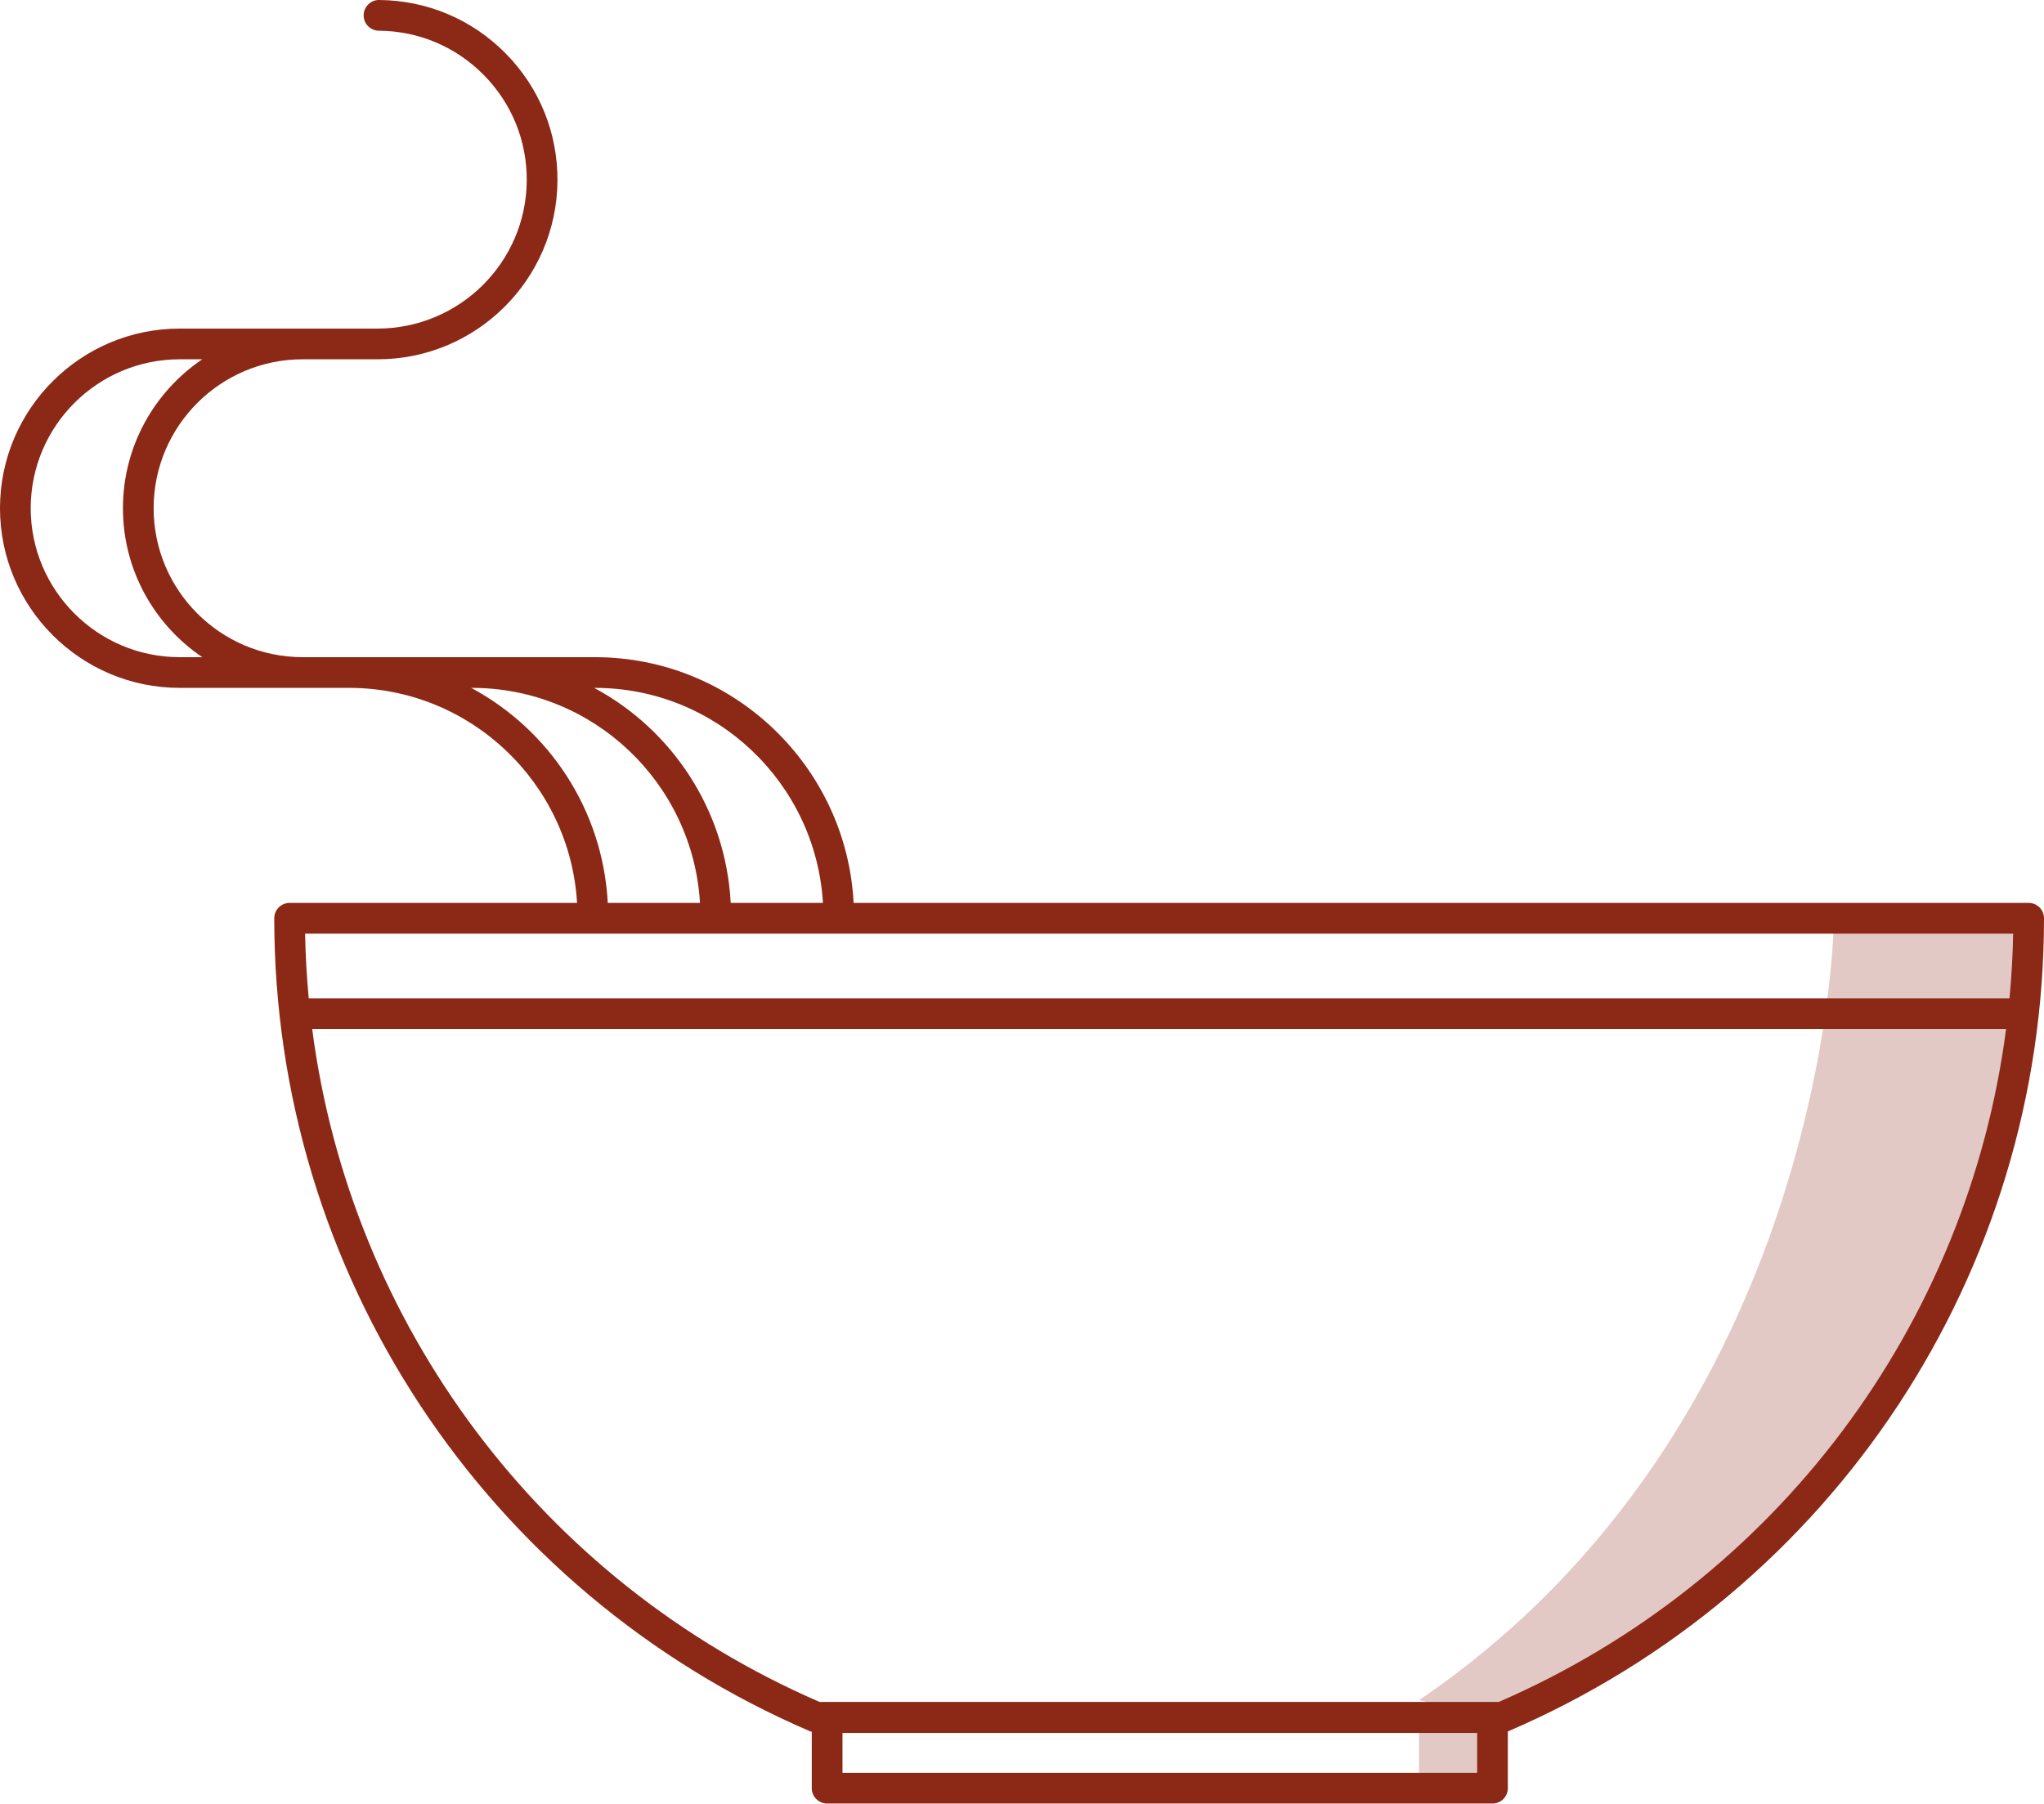
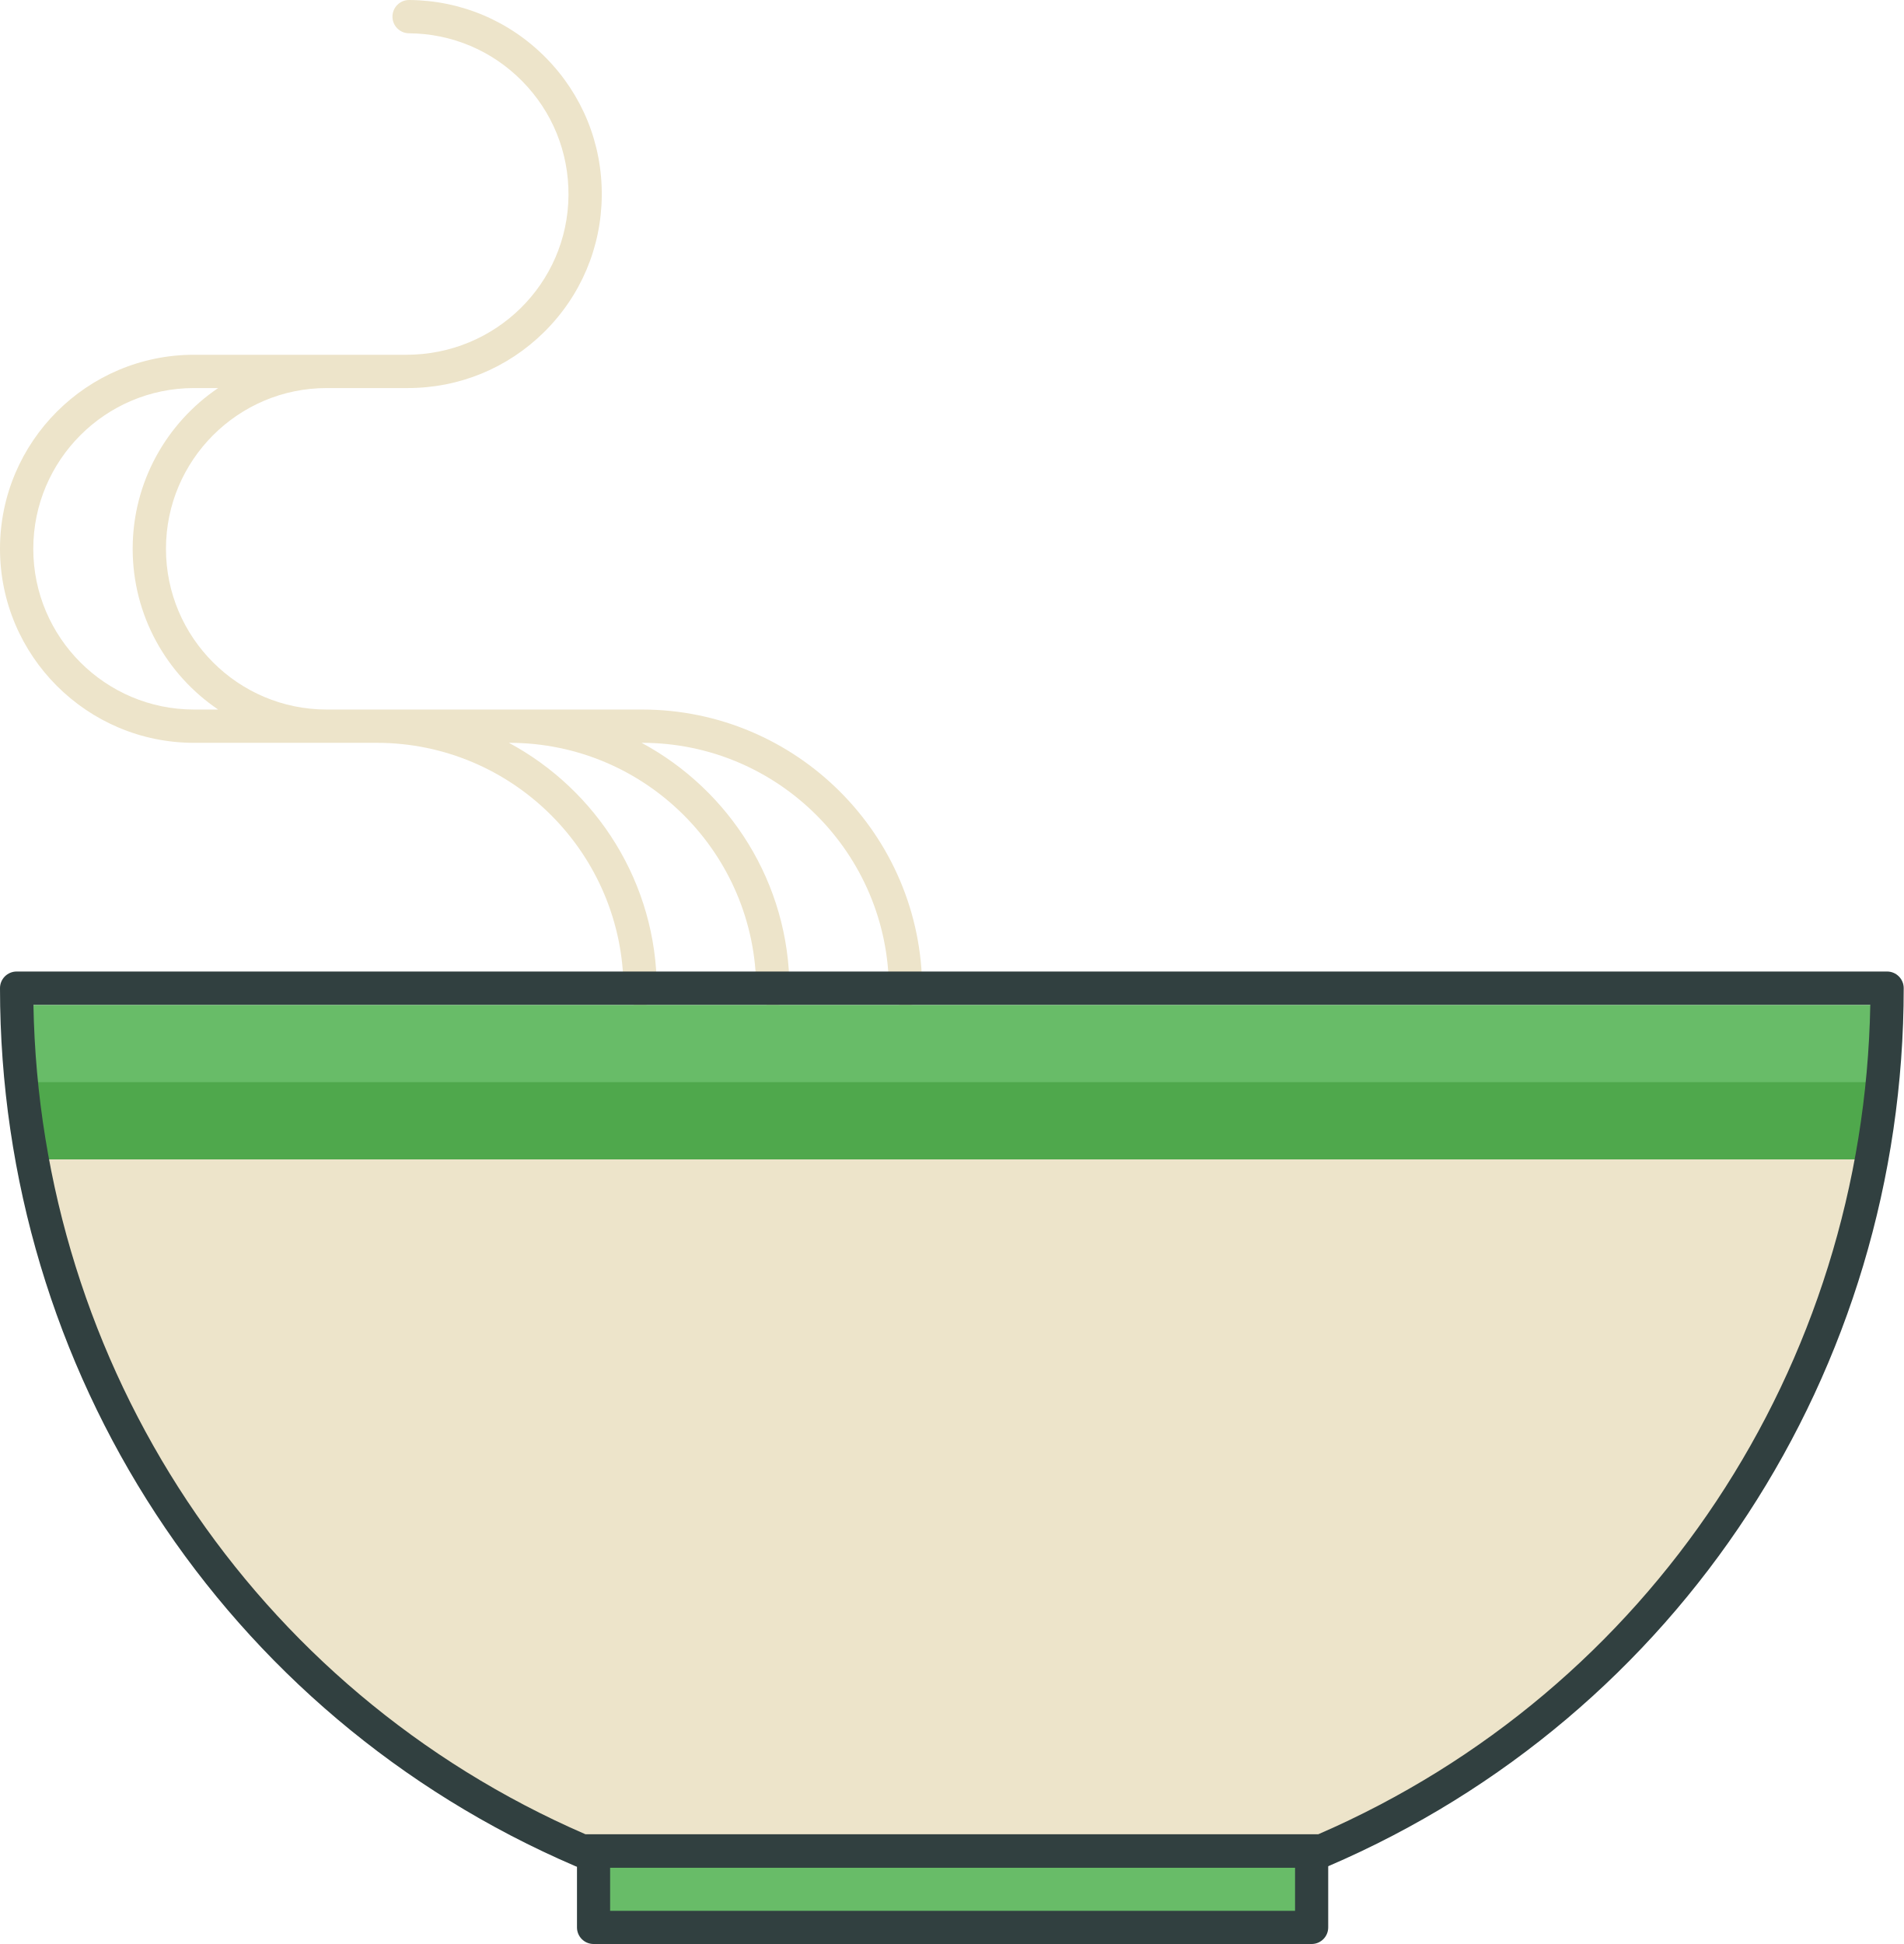
- <svg xmlns="http://www.w3.org/2000/svg" version="1.1" id="Layer_1" x="0px" y="0px" width="166px" height="146.507px" viewBox="0 0 166 146.507" enable-background="new 0 0 166 146.507" xml:space="preserve">
+ <svg xmlns="http://www.w3.org/2000/svg" version="1.1" id="Layer_1" x="0px" y="0px" width="143px" height="146px" viewBox="0 0 143 146" enable-background="new 0 0 143 146" xml:space="preserve">
  <g>
-     <path fill="#8C2816" d="M164.753,73.346H69.327c-0.584-11.102-9.773-19.962-21.018-19.962h-9.985H24.577   c-6.671,0-12.1-5.428-12.1-12.099s5.428-12.099,12.1-12.099h5.996c0.036,0,0.072,0,0.108,0c7.997,0,14.532-6.476,14.592-14.486   c0.029-3.898-1.462-7.574-4.198-10.35C38.34,1.574,34.687,0.029,30.788,0c-0.673-0.009-1.251,0.549-1.256,1.238   c-0.005,0.689,0.549,1.251,1.238,1.256c3.232,0.024,6.26,1.305,8.528,3.607c2.269,2.302,3.505,5.349,3.481,8.581   c-0.049,6.641-5.467,12.01-12.135,12.01c-0.03,0-0.06,0-0.091,0H14.593C6.547,26.692,0,33.239,0,41.285   c0,8.046,6.547,14.593,14.593,14.593h9.985h3.764c9.869,0,17.944,7.741,18.524,17.468H23.52c-0.689,0-1.247,0.558-1.247,1.247   c0,28.77,17.089,54.698,43.536,66.055c0.037,0.016,0.079,0.012,0.117,0.024v4.588c0,0.689,0.558,1.247,1.247,1.247h54.036   c0.689,0,1.247-0.558,1.247-1.247v-4.611l0.008-0.002C148.911,129.291,166,103.363,166,74.593   C166,73.904,165.442,73.346,164.753,73.346z M14.593,53.384c-6.671,0-12.099-5.428-12.099-12.099s5.427-12.099,12.099-12.099h1.834   c-3.884,2.625-6.443,7.069-6.443,12.099c0,5.03,2.559,9.474,6.443,12.099H14.593z M48.31,55.878   c9.869,0,17.943,7.741,18.524,17.468h-7.491c-0.397-7.56-4.773-14.079-11.091-17.468H48.31z M38.268,55.878h0.057   c9.869,0,17.944,7.741,18.524,17.468h-7.49C48.962,65.786,44.586,59.267,38.268,55.878z M163.495,75.84   c-0.032,1.767-0.133,3.522-0.296,5.263H25.074c-0.163-1.741-0.264-3.495-0.296-5.263H163.495z M119.963,144.013H68.421v-3.242   h51.542V144.013z M121.715,138.255H66.559c-22.608-9.805-38.079-30.665-41.205-54.659H162.92   C159.794,107.59,144.323,128.45,121.715,138.255z" />
-     <path opacity="0.25" fill="#8C2816" d="M148.903,75.419c0,0-0.687,40.279-33.659,62.692l4.847,1.095h1.917   c0,0,24.147-7.042,34.909-32.333c10.762-25.291,7.671-32.618,7.671-32.618L148.903,75.419z" />
-     <rect x="115.244" y="139.816" opacity="0.25" fill="#8C2816" width="5.724" height="5.419" />
+     <rect x="44.83" y="139.206" fill="#68BC68" width="53.406" height="5.694" />
+     <path fill="#EDE4CA" d="M2.937,81.957H141.59c0,0-4.26,41.749-43.01,57.249H44.83C44.83,139.206,0.304,118.708,2.937,81.957z" />
+     <path fill="#314040" d="M98.525,146H44.586c-0.688,0-1.245-0.557-1.245-1.245v-5.726c0-0.688,0.557-1.245,1.245-1.245h53.939   c0.688,0,1.245,0.557,1.245,1.245v5.726C99.77,145.443,99.213,146,98.525,146z M45.83,143.51h51.45v-3.236H45.83V143.51z" />
+     <path fill="#EDE4CA" d="M48.229,53.288h-9.966H24.539c-6.657,0-12.072-5.416-12.072-12.072s5.416-12.072,12.072-12.072h5.985   c0.037,0,0.074,0,0.111,0c3.85,0,7.478-1.486,10.224-4.192c2.772-2.731,4.315-6.38,4.344-10.272   c0.029-3.892-1.46-7.562-4.192-10.335C38.279,1.571,34.631,0.028,30.739,0c-0.004,0-0.006,0-0.009,0   c-0.686,0-1.245,0.554-1.25,1.241C29.475,1.932,30.03,2.495,30.72,2.5c3.225,0.023,6.247,1.302,8.51,3.599   c2.263,2.297,3.496,5.338,3.473,8.562c-0.049,6.657-5.493,11.995-12.198,11.983H14.572C6.537,26.644,0,33.181,0,41.216   c0,8.035,6.537,14.572,14.572,14.572h9.966h3.758c10.224,0,18.542,8.318,18.542,18.542c0,0.691,0.56,1.25,1.25,1.25   c0.69,0,1.25-0.559,1.25-1.25c0-8.012-4.504-14.989-11.11-18.542h0.034c10.224,0,18.542,8.318,18.542,18.542   c0,0.691,0.56,1.25,1.25,1.25c0.69,0,1.25-0.559,1.25-1.25c0-8.012-4.504-14.989-11.11-18.542h0.035   c10.224,0,18.542,8.318,18.542,18.542c0,0.691,0.56,1.25,1.25,1.25c0.69,0,1.25-0.559,1.25-1.25   C69.27,62.728,59.831,53.288,48.229,53.288z M14.572,53.288C7.916,53.288,2.5,47.872,2.5,41.216s5.416-12.072,12.072-12.072h1.814   c-3.871,2.622-6.42,7.055-6.42,12.072c0,5.017,2.549,9.45,6.42,12.072H14.572z" />
+     <polygon fill="#68BC68" points="140.249,83.614 2.825,83.614 1.803,75.471 141.59,75.471  " />
+     <polygon fill="#4FA84C" points="139.86,87.075 2.873,87.075 2.234,83.985 2.234,81.273 140.707,81.273 140.249,83.614  " />
+     <g>
+       <g>
+         <path fill="#314040" d="M99.286,140.257H43.715c-0.169,0-0.337-0.034-0.493-0.102C16.82,128.819,0,102.936,0,74.214     c0-0.69,0.56-1.25,1.25-1.25h140.5c0.69,0,1.25,0.56,1.25,1.25c0,28.722-16.819,54.604-43.221,65.941     C99.624,140.223,99.456,140.257,99.286,140.257z M43.974,137.757h55.054c24.966-10.827,40.975-35.158,41.461-62.293H2.511     C2.997,102.599,19.007,126.93,43.974,137.757z" />
+       </g>
+     </g>
  </g>
</svg>
